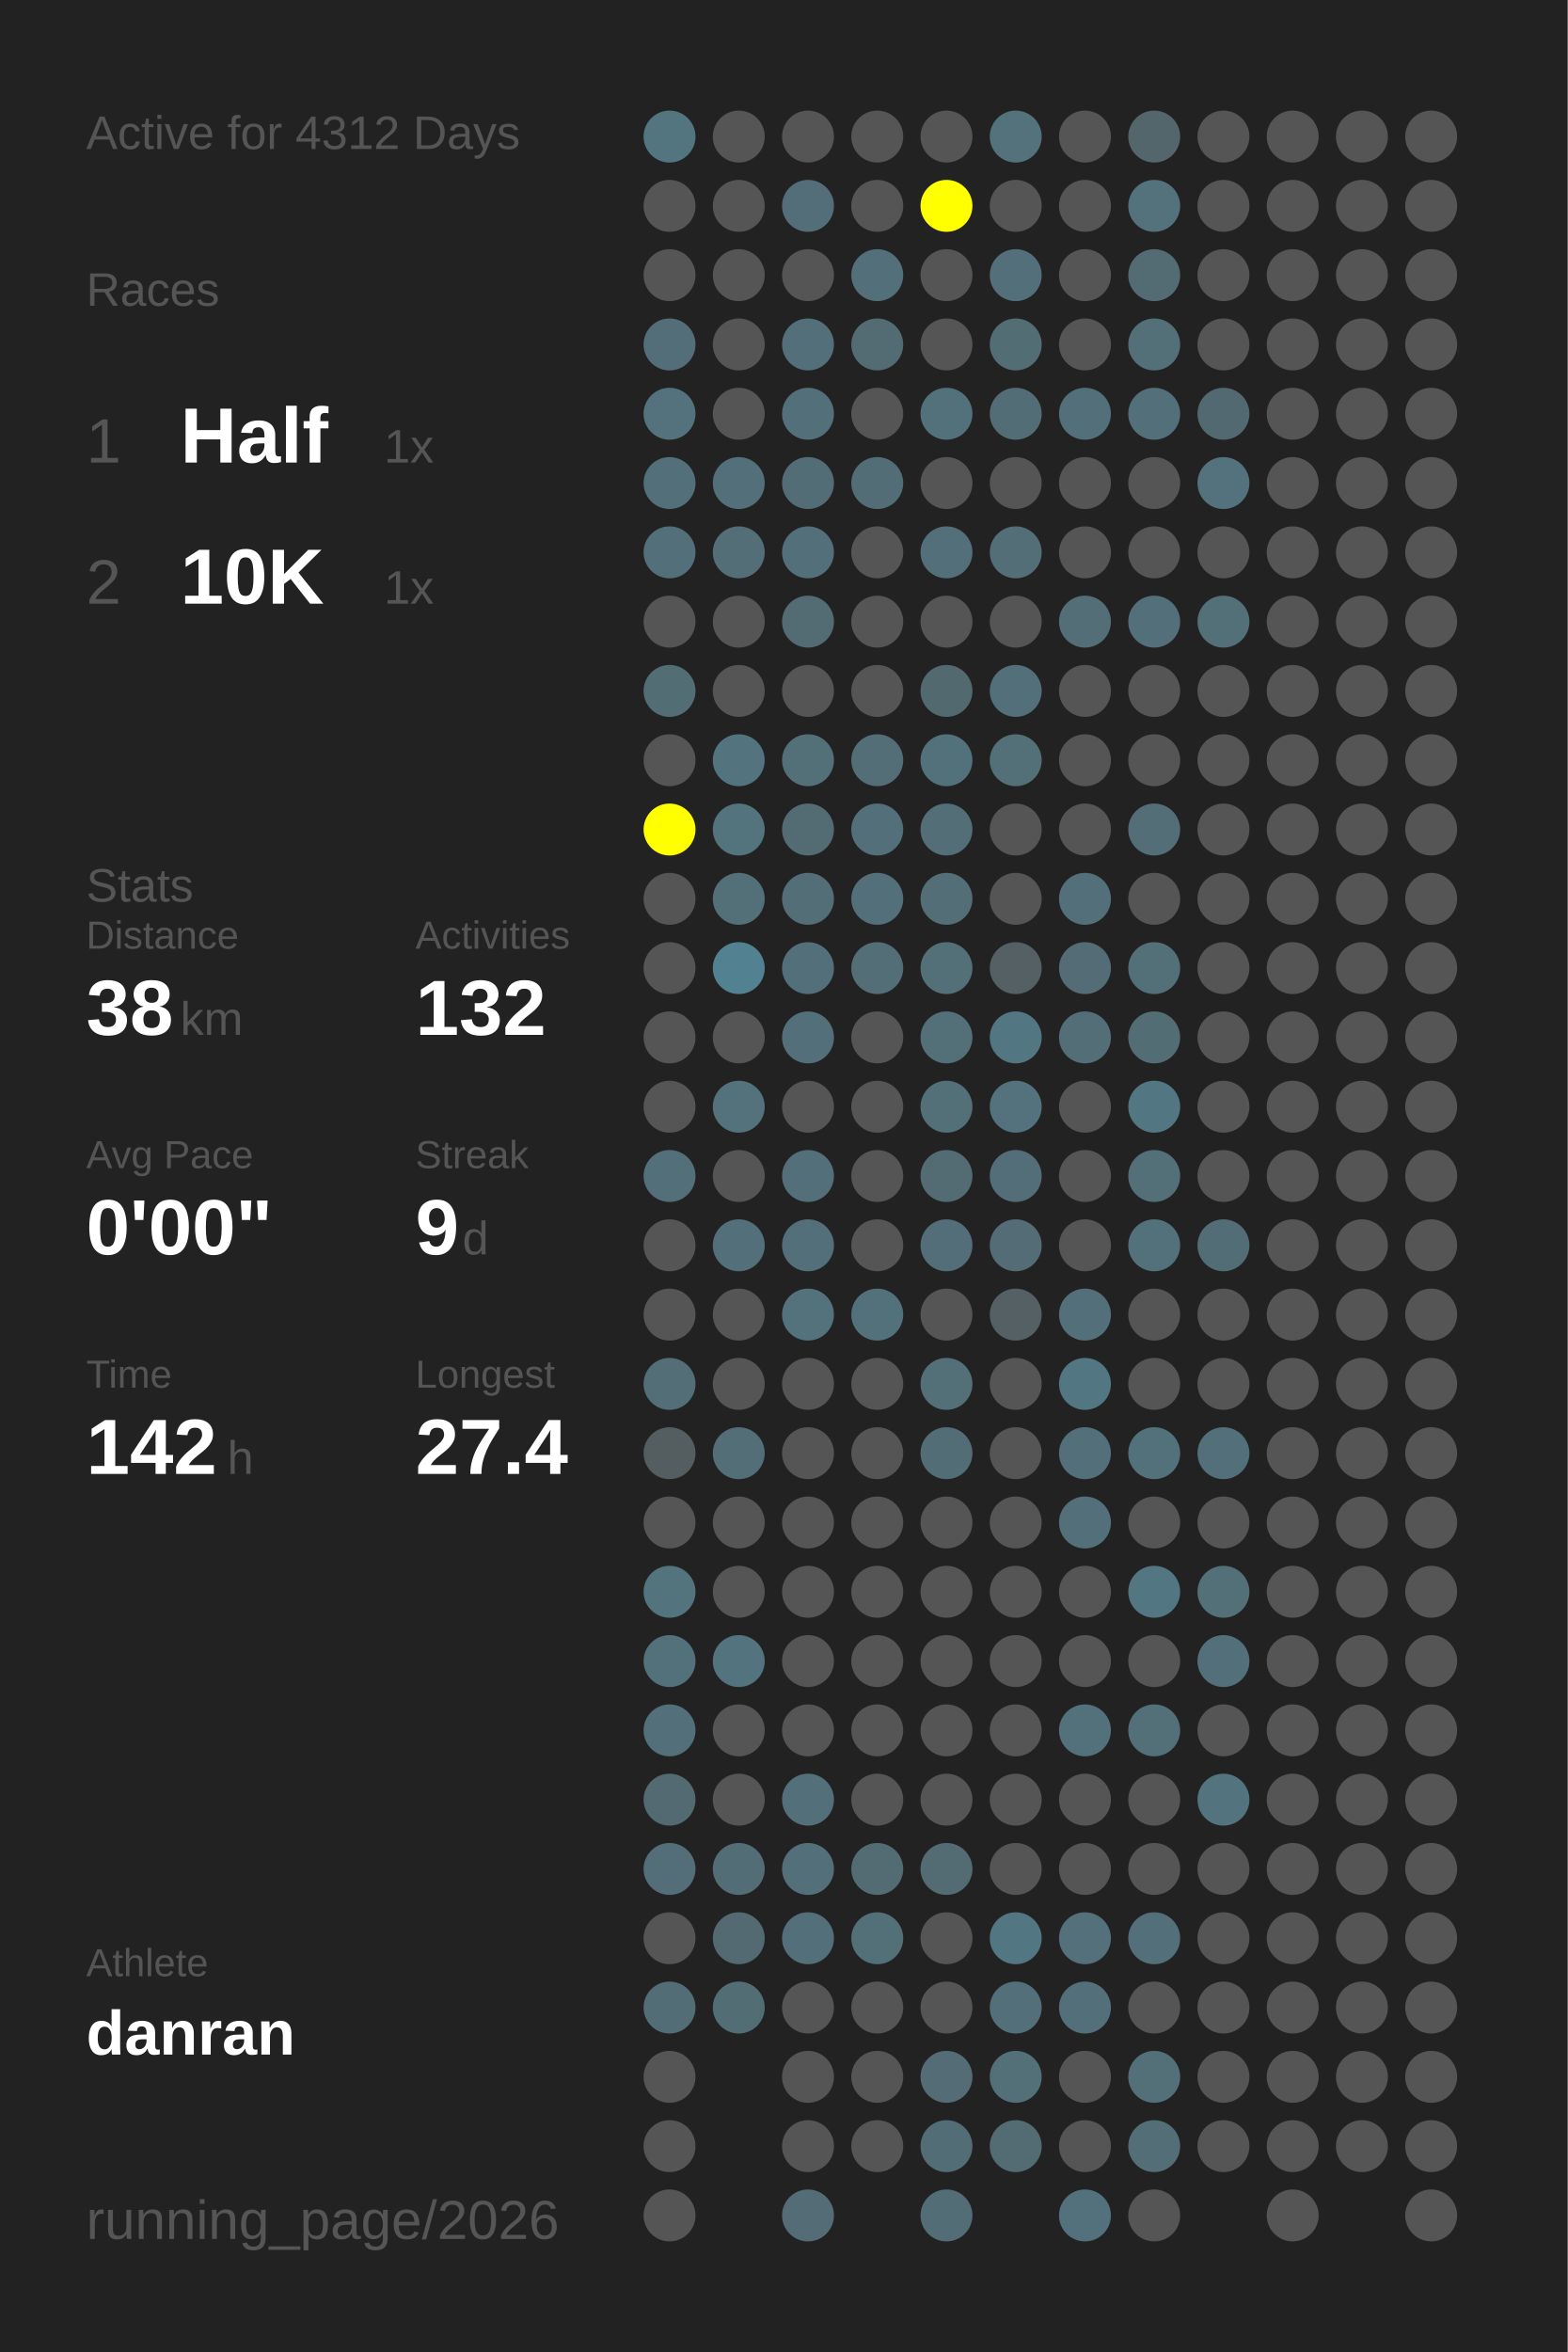
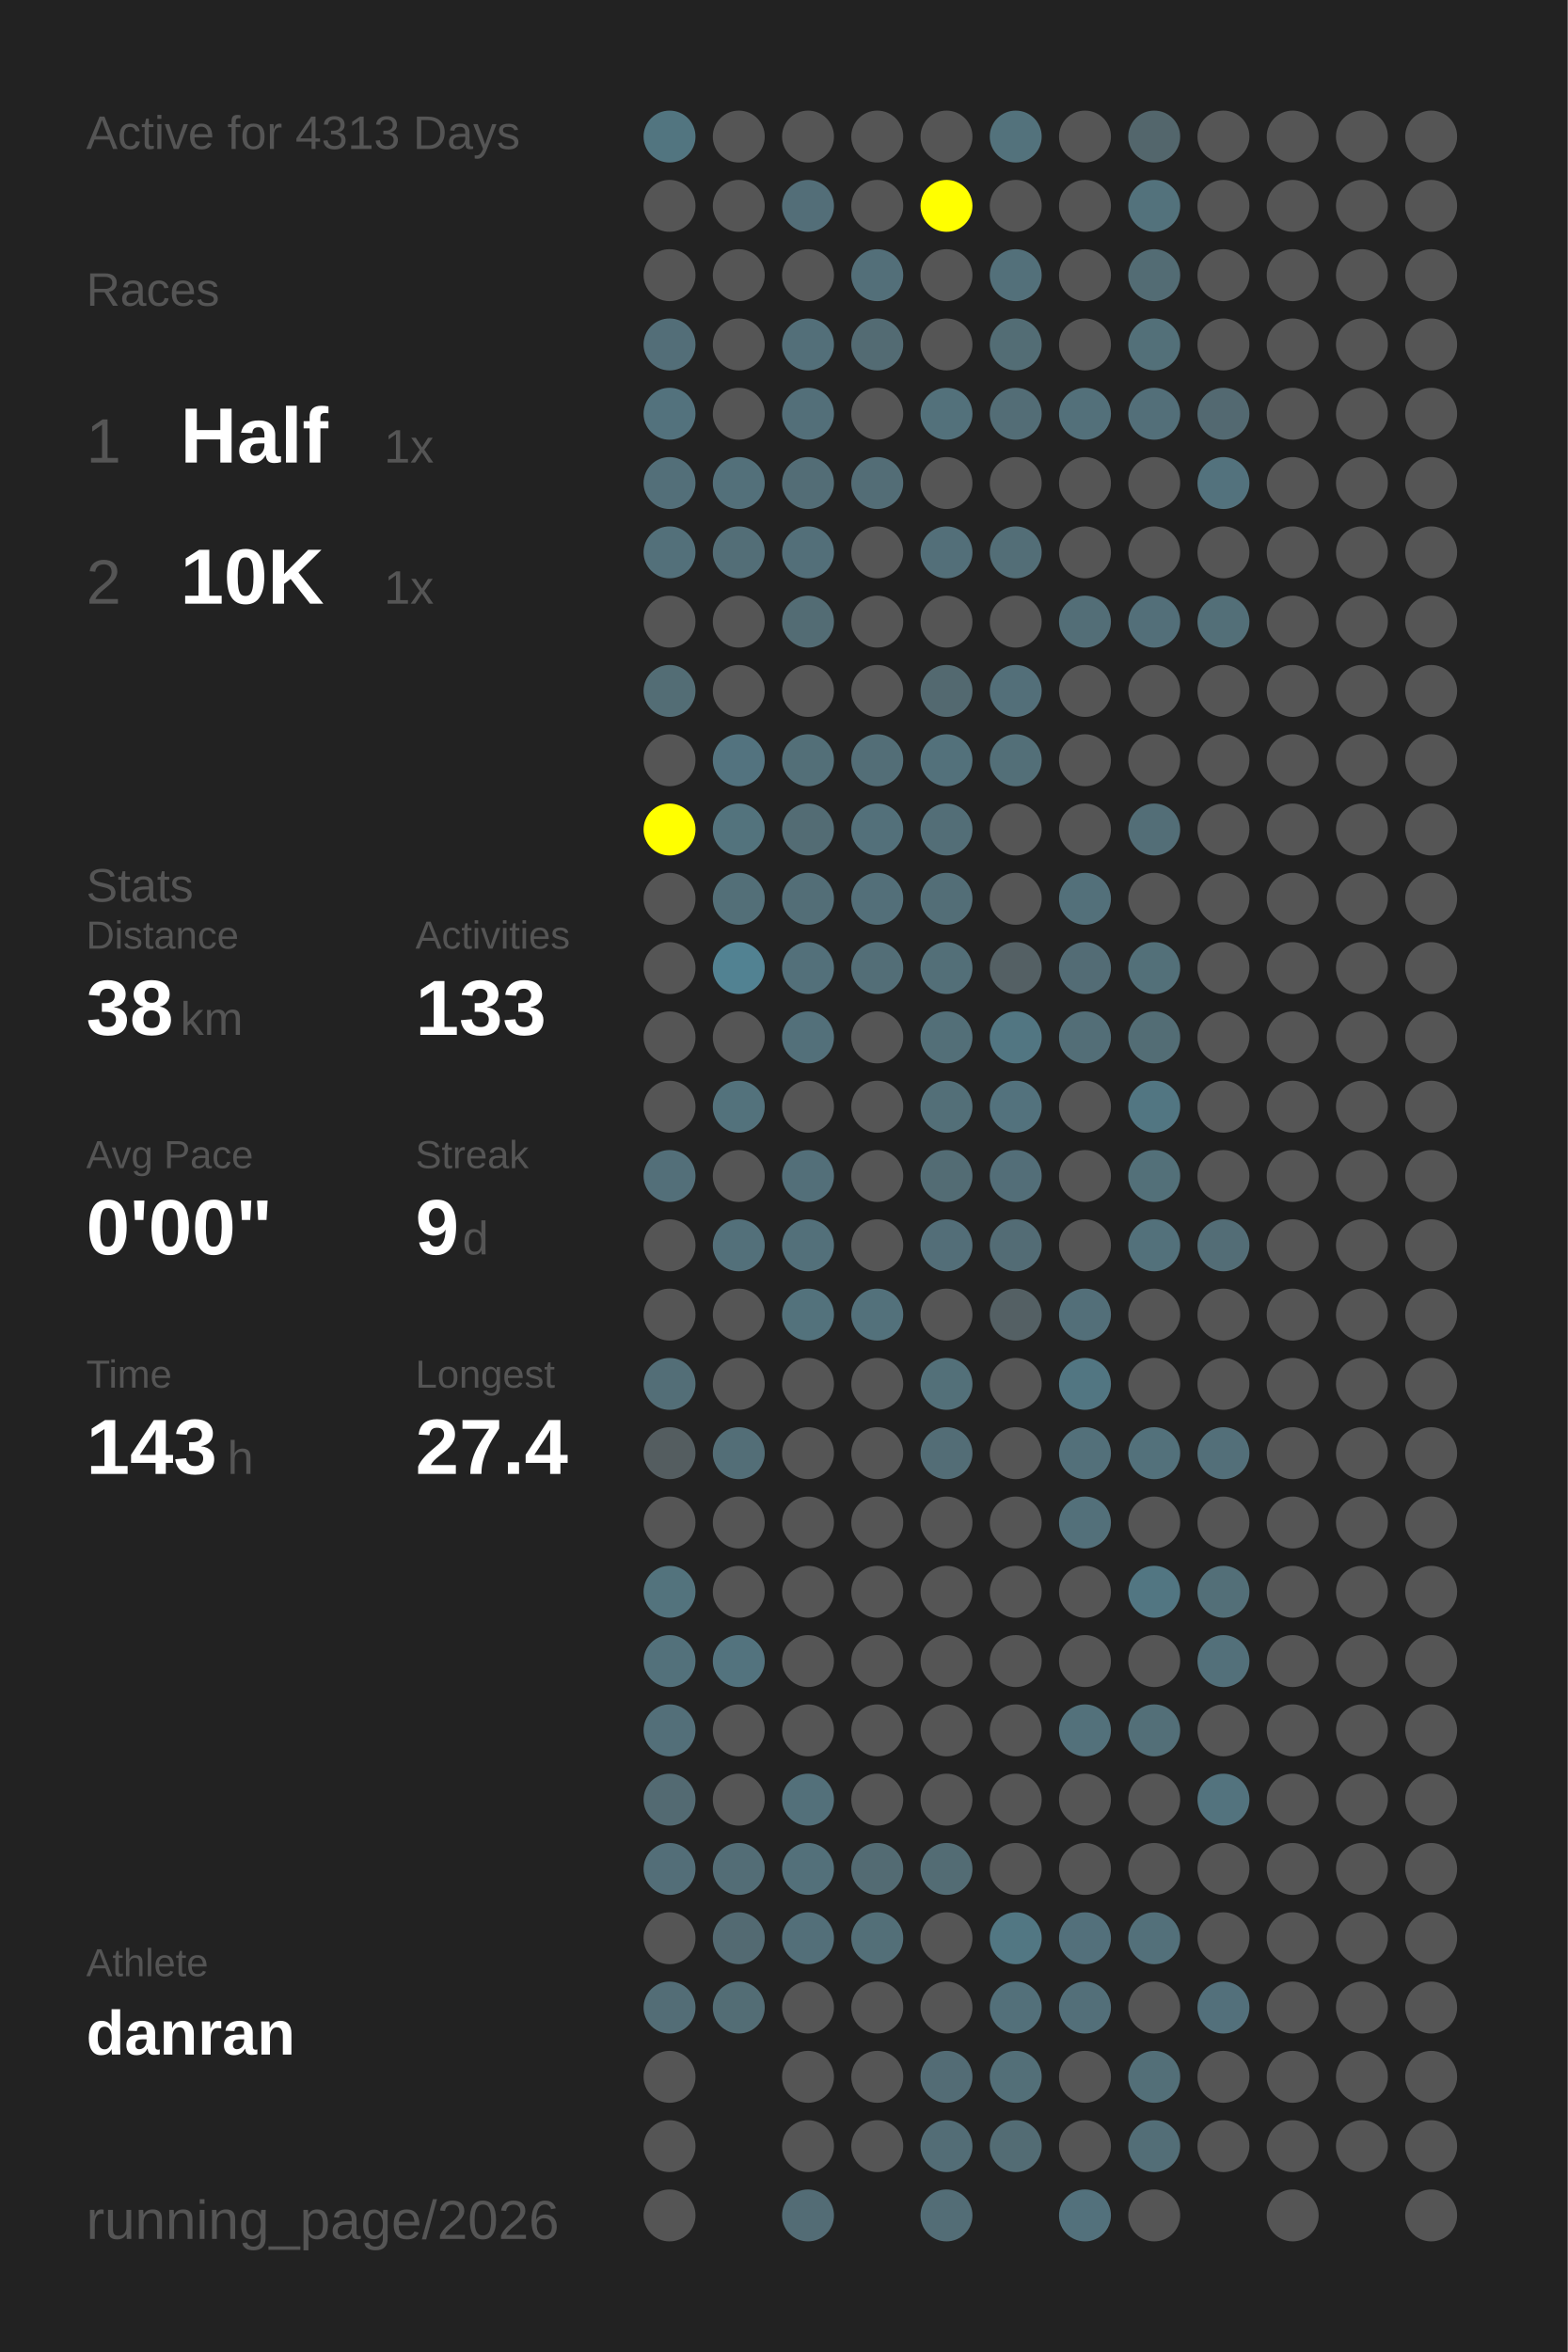
<svg xmlns="http://www.w3.org/2000/svg" baseProfile="full" height="300mm" version="1.1" viewBox="0,0,200,300" width="200mm">
  <defs />
  <rect fill="#222222" height="300" width="200" x="0" y="0" />
-   <text fill="#555555" style="font-size:6px; font-family:Arial;" x="11" y="19">Active for 4312 Days</text>
+   <text fill="#555555" style="font-size:6px; font-family:Arial;" x="11" y="19">Active for 4313 Days</text>
  <text fill="#555555" style="font-size:6px; font-family:Arial;" x="11" y="39">Races</text>
  <text fill="#555555" style="font-size:8px; font-family:Arial;" x="11" y="59">1</text>
  <text fill="#FFFFFF" style="font-size:10px; font-family:Arial; font-weight:bold;" x="23" y="59">Half</text>
  <text fill="#555555" style="font-size:6px; font-family:Arial;" x="49" y="59">1x</text>
  <text fill="#555555" style="font-size:8px; font-family:Arial;" x="11" y="77">2</text>
  <text fill="#FFFFFF" style="font-size:10px; font-family:Arial; font-weight:bold;" x="23" y="77">10K</text>
  <text fill="#555555" style="font-size:6px; font-family:Arial;" x="49" y="77">1x</text>
  <text fill="#555555" style="font-size:6px; font-family:Arial;" x="11" y="115">Stats</text>
  <text fill="#555555" style="font-size:5px; font-family:Arial;" x="11" y="121">Distance</text>
  <text fill="#FFFFFF" style="font-size:10px; font-family:Arial; font-weight:bold;" x="11" y="132">38</text>
  <text fill="#555555" style="font-size:6px; font-family:Arial;" x="23" y="132">km</text>
  <text fill="#555555" style="font-size:5px; font-family:Arial;" x="53" y="121">Activities</text>
-   <text fill="#FFFFFF" style="font-size:10px; font-family:Arial; font-weight:bold;" x="53" y="132">132</text>
+   <text fill="#FFFFFF" style="font-size:10px; font-family:Arial; font-weight:bold;" x="53" y="132">133</text>
  <text fill="#555555" style="font-size:5px; font-family:Arial;" x="11" y="149">Avg Pace</text>
  <text fill="#FFFFFF" style="font-size:10px; font-family:Arial; font-weight:bold;" x="11" y="160">0'00"</text>
  <text fill="#555555" style="font-size:5px; font-family:Arial;" x="53" y="149">Streak</text>
  <text fill="#FFFFFF" style="font-size:10px; font-family:Arial; font-weight:bold;" x="53" y="160">9</text>
  <text fill="#555555" style="font-size:6px; font-family:Arial;" x="59" y="160">d</text>
  <text fill="#555555" style="font-size:5px; font-family:Arial;" x="11" y="177">Time</text>
-   <text fill="#FFFFFF" style="font-size:10px; font-family:Arial; font-weight:bold;" x="11" y="188">142</text>
+   <text fill="#FFFFFF" style="font-size:10px; font-family:Arial; font-weight:bold;" x="11" y="188">143</text>
  <text fill="#555555" style="font-size:6px; font-family:Arial;" x="29" y="188">h</text>
  <text fill="#555555" style="font-size:5px; font-family:Arial;" x="53" y="177">Longest</text>
  <text fill="#FFFFFF" style="font-size:10px; font-family:Arial; font-weight:bold;" x="53" y="188">27.4</text>
  <text fill="#555555" style="font-size:5px; font-family:Arial;" x="11" y="252.065">Athlete</text>
  <text fill="#FFFFFF" style="font-size:8px; font-family:Arial; font-weight:bold;" x="11" y="262.065">danran</text>
  <text fill="#555555" style="font-size:7px; font-family:Arial;" x="11" y="285.581">running_page/2026</text>
  <circle cx="85.417" cy="17.419" fill="#527580" r="3.312" />
  <circle cx="85.417" cy="26.258" fill="#555555" r="3.312" />
  <circle cx="85.417" cy="35.097" fill="#555555" r="3.312" />
  <circle cx="85.417" cy="43.935" fill="#536e78" r="3.312" />
  <circle cx="85.417" cy="52.774" fill="#53727d" r="3.312" />
  <circle cx="85.417" cy="61.613" fill="#536f79" r="3.312" />
  <circle cx="85.417" cy="70.452" fill="#53707a" r="3.312" />
  <circle cx="85.417" cy="79.29" fill="#555555" r="3.312" />
  <circle cx="85.417" cy="88.129" fill="#536d75" r="3.312" />
  <circle cx="85.417" cy="96.968" fill="#555555" r="3.312" />
  <circle cx="85.417" cy="105.806" fill="#FFFF00" r="3.312" />
  <circle cx="85.417" cy="114.645" fill="#555555" r="3.312" />
  <circle cx="85.417" cy="123.484" fill="#555555" r="3.312" />
  <circle cx="85.417" cy="132.323" fill="#555555" r="3.312" />
  <circle cx="85.417" cy="141.161" fill="#555555" r="3.312" />
  <circle cx="85.417" cy="150" fill="#536f79" r="3.312" />
  <circle cx="85.417" cy="158.839" fill="#555555" r="3.312" />
  <circle cx="85.417" cy="167.677" fill="#555555" r="3.312" />
  <circle cx="85.417" cy="176.516" fill="#536e77" r="3.312" />
  <circle cx="85.417" cy="185.355" fill="#545d60" r="3.312" />
  <circle cx="85.417" cy="194.194" fill="#555555" r="3.312" />
  <circle cx="85.417" cy="203.032" fill="#53737d" r="3.312" />
  <circle cx="85.417" cy="211.871" fill="#53717b" r="3.312" />
  <circle cx="85.417" cy="220.71" fill="#536f79" r="3.312" />
  <circle cx="85.417" cy="229.548" fill="#536a72" r="3.312" />
  <circle cx="85.417" cy="238.387" fill="#536e78" r="3.312" />
  <circle cx="85.417" cy="247.226" fill="#555555" r="3.312" />
  <circle cx="85.417" cy="256.065" fill="#536d76" r="3.312" />
  <circle cx="85.417" cy="264.903" fill="#555555" r="3.312" />
  <circle cx="85.417" cy="273.742" fill="#555555" r="3.312" />
  <circle cx="85.417" cy="282.581" fill="#555555" r="3.312" />
  <circle cx="94.25" cy="17.419" fill="#555555" r="3.312" />
  <circle cx="94.25" cy="26.258" fill="#555555" r="3.312" />
  <circle cx="94.25" cy="35.097" fill="#555555" r="3.312" />
  <circle cx="94.25" cy="43.935" fill="#555555" r="3.312" />
  <circle cx="94.25" cy="52.774" fill="#555555" r="3.312" />
  <circle cx="94.25" cy="61.613" fill="#53707a" r="3.312" />
  <circle cx="94.25" cy="70.452" fill="#536e77" r="3.312" />
  <circle cx="94.25" cy="79.29" fill="#555555" r="3.312" />
  <circle cx="94.25" cy="88.129" fill="#555555" r="3.312" />
  <circle cx="94.25" cy="96.968" fill="#53737f" r="3.312" />
  <circle cx="94.25" cy="105.806" fill="#53737d" r="3.312" />
  <circle cx="94.25" cy="114.645" fill="#536f78" r="3.312" />
  <circle cx="94.25" cy="123.484" fill="#528292" r="3.312" />
  <circle cx="94.25" cy="132.323" fill="#555555" r="3.312" />
  <circle cx="94.25" cy="141.161" fill="#53727c" r="3.312" />
  <circle cx="94.25" cy="150" fill="#555555" r="3.312" />
  <circle cx="94.25" cy="158.839" fill="#53707a" r="3.312" />
  <circle cx="94.25" cy="167.677" fill="#555555" r="3.312" />
  <circle cx="94.25" cy="176.516" fill="#555555" r="3.312" />
  <circle cx="94.25" cy="185.355" fill="#536e77" r="3.312" />
  <circle cx="94.25" cy="194.194" fill="#555555" r="3.312" />
  <circle cx="94.25" cy="203.032" fill="#555555" r="3.312" />
  <circle cx="94.25" cy="211.871" fill="#53737e" r="3.312" />
  <circle cx="94.25" cy="220.71" fill="#555555" r="3.312" />
  <circle cx="94.25" cy="229.548" fill="#555555" r="3.312" />
  <circle cx="94.25" cy="238.387" fill="#536d76" r="3.312" />
  <circle cx="94.25" cy="247.226" fill="#536a72" r="3.312" />
  <circle cx="94.25" cy="256.065" fill="#536d75" r="3.312" />
  <circle cx="103.083" cy="17.419" fill="#555555" r="3.312" />
  <circle cx="103.083" cy="26.258" fill="#536e78" r="3.312" />
  <circle cx="103.083" cy="35.097" fill="#555555" r="3.312" />
  <circle cx="103.083" cy="43.935" fill="#536f79" r="3.312" />
  <circle cx="103.083" cy="52.774" fill="#536f79" r="3.312" />
  <circle cx="103.083" cy="61.613" fill="#536d76" r="3.312" />
  <circle cx="103.083" cy="70.452" fill="#536f79" r="3.312" />
  <circle cx="103.083" cy="79.29" fill="#536c74" r="3.312" />
  <circle cx="103.083" cy="88.129" fill="#555555" r="3.312" />
  <circle cx="103.083" cy="96.968" fill="#536f78" r="3.312" />
  <circle cx="103.083" cy="105.806" fill="#536c74" r="3.312" />
  <circle cx="103.083" cy="114.645" fill="#536e77" r="3.312" />
  <circle cx="103.083" cy="123.484" fill="#53707a" r="3.312" />
  <circle cx="103.083" cy="132.323" fill="#53707a" r="3.312" />
  <circle cx="103.083" cy="141.161" fill="#555555" r="3.312" />
  <circle cx="103.083" cy="150" fill="#536f79" r="3.312" />
  <circle cx="103.083" cy="158.839" fill="#53707a" r="3.312" />
  <circle cx="103.083" cy="167.677" fill="#53727c" r="3.312" />
  <circle cx="103.083" cy="176.516" fill="#555555" r="3.312" />
  <circle cx="103.083" cy="185.355" fill="#555555" r="3.312" />
  <circle cx="103.083" cy="194.194" fill="#555555" r="3.312" />
  <circle cx="103.083" cy="203.032" fill="#555555" r="3.312" />
  <circle cx="103.083" cy="211.871" fill="#555555" r="3.312" />
  <circle cx="103.083" cy="220.71" fill="#555555" r="3.312" />
  <circle cx="103.083" cy="229.548" fill="#53707a" r="3.312" />
  <circle cx="103.083" cy="238.387" fill="#53707a" r="3.312" />
  <circle cx="103.083" cy="247.226" fill="#536f79" r="3.312" />
  <circle cx="103.083" cy="256.065" fill="#555555" r="3.312" />
  <circle cx="103.083" cy="264.903" fill="#555555" r="3.312" />
  <circle cx="103.083" cy="273.742" fill="#555555" r="3.312" />
  <circle cx="103.083" cy="282.581" fill="#536c75" r="3.312" />
  <circle cx="111.917" cy="17.419" fill="#555555" r="3.312" />
  <circle cx="111.917" cy="26.258" fill="#555555" r="3.312" />
  <circle cx="111.917" cy="35.097" fill="#536f79" r="3.312" />
  <circle cx="111.917" cy="43.935" fill="#536b73" r="3.312" />
  <circle cx="111.917" cy="52.774" fill="#555555" r="3.312" />
  <circle cx="111.917" cy="61.613" fill="#536d76" r="3.312" />
  <circle cx="111.917" cy="70.452" fill="#555555" r="3.312" />
  <circle cx="111.917" cy="79.29" fill="#555555" r="3.312" />
  <circle cx="111.917" cy="88.129" fill="#555555" r="3.312" />
  <circle cx="111.917" cy="96.968" fill="#536e77" r="3.312" />
  <circle cx="111.917" cy="105.806" fill="#53707a" r="3.312" />
  <circle cx="111.917" cy="114.645" fill="#536f79" r="3.312" />
  <circle cx="111.917" cy="123.484" fill="#536e77" r="3.312" />
  <circle cx="111.917" cy="132.323" fill="#555555" r="3.312" />
  <circle cx="111.917" cy="141.161" fill="#555555" r="3.312" />
  <circle cx="111.917" cy="150" fill="#555555" r="3.312" />
  <circle cx="111.917" cy="158.839" fill="#555555" r="3.312" />
  <circle cx="111.917" cy="167.677" fill="#53717b" r="3.312" />
  <circle cx="111.917" cy="176.516" fill="#555555" r="3.312" />
  <circle cx="111.917" cy="185.355" fill="#555555" r="3.312" />
  <circle cx="111.917" cy="194.194" fill="#555555" r="3.312" />
  <circle cx="111.917" cy="203.032" fill="#555555" r="3.312" />
  <circle cx="111.917" cy="211.871" fill="#555555" r="3.312" />
  <circle cx="111.917" cy="220.71" fill="#555555" r="3.312" />
  <circle cx="111.917" cy="229.548" fill="#555555" r="3.312" />
  <circle cx="111.917" cy="238.387" fill="#536b73" r="3.312" />
  <circle cx="111.917" cy="247.226" fill="#536f78" r="3.312" />
  <circle cx="111.917" cy="256.065" fill="#555555" r="3.312" />
  <circle cx="111.917" cy="264.903" fill="#555555" r="3.312" />
  <circle cx="111.917" cy="273.742" fill="#555555" r="3.312" />
  <circle cx="120.75" cy="17.419" fill="#555555" r="3.312" />
  <circle cx="120.75" cy="26.258" fill="#FFFF00" r="3.312" />
  <circle cx="120.75" cy="35.097" fill="#555555" r="3.312" />
  <circle cx="120.75" cy="43.935" fill="#555555" r="3.312" />
  <circle cx="120.75" cy="52.774" fill="#53717b" r="3.312" />
  <circle cx="120.75" cy="61.613" fill="#555555" r="3.312" />
  <circle cx="120.75" cy="70.452" fill="#536f79" r="3.312" />
  <circle cx="120.75" cy="79.29" fill="#555555" r="3.312" />
  <circle cx="120.75" cy="88.129" fill="#536970" r="3.312" />
  <circle cx="120.75" cy="96.968" fill="#53717b" r="3.312" />
  <circle cx="120.75" cy="105.806" fill="#536e77" r="3.312" />
  <circle cx="120.75" cy="114.645" fill="#536e77" r="3.312" />
  <circle cx="120.75" cy="123.484" fill="#536f78" r="3.312" />
  <circle cx="120.75" cy="132.323" fill="#536f78" r="3.312" />
  <circle cx="120.75" cy="141.161" fill="#536f78" r="3.312" />
  <circle cx="120.75" cy="150" fill="#536c74" r="3.312" />
  <circle cx="120.75" cy="158.839" fill="#536e78" r="3.312" />
  <circle cx="120.75" cy="167.677" fill="#555555" r="3.312" />
  <circle cx="120.75" cy="176.516" fill="#537079" r="3.312" />
  <circle cx="120.75" cy="185.355" fill="#536d76" r="3.312" />
  <circle cx="120.75" cy="194.194" fill="#555555" r="3.312" />
  <circle cx="120.75" cy="203.032" fill="#555555" r="3.312" />
  <circle cx="120.75" cy="211.871" fill="#555555" r="3.312" />
  <circle cx="120.75" cy="220.71" fill="#555555" r="3.312" />
  <circle cx="120.75" cy="229.548" fill="#555555" r="3.312" />
  <circle cx="120.75" cy="238.387" fill="#536c74" r="3.312" />
  <circle cx="120.75" cy="247.226" fill="#555555" r="3.312" />
  <circle cx="120.75" cy="256.065" fill="#555555" r="3.312" />
  <circle cx="120.75" cy="264.903" fill="#536c75" r="3.312" />
  <circle cx="120.75" cy="273.742" fill="#536d76" r="3.312" />
  <circle cx="120.75" cy="282.581" fill="#536d76" r="3.312" />
  <circle cx="129.583" cy="17.419" fill="#53727c" r="3.312" />
  <circle cx="129.583" cy="26.258" fill="#555555" r="3.312" />
  <circle cx="129.583" cy="35.097" fill="#53707a" r="3.312" />
  <circle cx="129.583" cy="43.935" fill="#536d75" r="3.312" />
  <circle cx="129.583" cy="52.774" fill="#536d76" r="3.312" />
  <circle cx="129.583" cy="61.613" fill="#555555" r="3.312" />
  <circle cx="129.583" cy="70.452" fill="#536e77" r="3.312" />
  <circle cx="129.583" cy="79.29" fill="#555555" r="3.312" />
  <circle cx="129.583" cy="88.129" fill="#536f79" r="3.312" />
  <circle cx="129.583" cy="96.968" fill="#536f78" r="3.312" />
  <circle cx="129.583" cy="105.806" fill="#555555" r="3.312" />
  <circle cx="129.583" cy="114.645" fill="#555555" r="3.312" />
  <circle cx="129.583" cy="123.484" fill="#546064" r="3.312" />
  <circle cx="129.583" cy="132.323" fill="#527682" r="3.312" />
  <circle cx="129.583" cy="141.161" fill="#53727d" r="3.312" />
  <circle cx="129.583" cy="150" fill="#536e78" r="3.312" />
  <circle cx="129.583" cy="158.839" fill="#536c75" r="3.312" />
  <circle cx="129.583" cy="167.677" fill="#546064" r="3.312" />
  <circle cx="129.583" cy="176.516" fill="#555555" r="3.312" />
  <circle cx="129.583" cy="185.355" fill="#555555" r="3.312" />
  <circle cx="129.583" cy="194.194" fill="#555555" r="3.312" />
  <circle cx="129.583" cy="203.032" fill="#555555" r="3.312" />
  <circle cx="129.583" cy="211.871" fill="#555555" r="3.312" />
  <circle cx="129.583" cy="220.71" fill="#555555" r="3.312" />
  <circle cx="129.583" cy="229.548" fill="#555555" r="3.312" />
  <circle cx="129.583" cy="238.387" fill="#555555" r="3.312" />
  <circle cx="129.583" cy="247.226" fill="#527783" r="3.312" />
  <circle cx="129.583" cy="256.065" fill="#53707a" r="3.312" />
  <circle cx="129.583" cy="264.903" fill="#536f78" r="3.312" />
  <circle cx="129.583" cy="273.742" fill="#536c74" r="3.312" />
  <circle cx="138.417" cy="17.419" fill="#555555" r="3.312" />
  <circle cx="138.417" cy="26.258" fill="#555555" r="3.312" />
  <circle cx="138.417" cy="35.097" fill="#555555" r="3.312" />
  <circle cx="138.417" cy="43.935" fill="#555555" r="3.312" />
  <circle cx="138.417" cy="52.774" fill="#53707a" r="3.312" />
  <circle cx="138.417" cy="61.613" fill="#555555" r="3.312" />
  <circle cx="138.417" cy="70.452" fill="#555555" r="3.312" />
  <circle cx="138.417" cy="79.29" fill="#536e77" r="3.312" />
  <circle cx="138.417" cy="88.129" fill="#555555" r="3.312" />
  <circle cx="138.417" cy="96.968" fill="#555555" r="3.312" />
  <circle cx="138.417" cy="105.806" fill="#555555" r="3.312" />
  <circle cx="138.417" cy="114.645" fill="#53707a" r="3.312" />
  <circle cx="138.417" cy="123.484" fill="#536c75" r="3.312" />
  <circle cx="138.417" cy="132.323" fill="#536e77" r="3.312" />
  <circle cx="138.417" cy="141.161" fill="#555555" r="3.312" />
  <circle cx="138.417" cy="150" fill="#555555" r="3.312" />
  <circle cx="138.417" cy="158.839" fill="#555555" r="3.312" />
  <circle cx="138.417" cy="167.677" fill="#536f79" r="3.312" />
  <circle cx="138.417" cy="176.516" fill="#527682" r="3.312" />
  <circle cx="138.417" cy="185.355" fill="#53707a" r="3.312" />
  <circle cx="138.417" cy="194.194" fill="#53707a" r="3.312" />
  <circle cx="138.417" cy="203.032" fill="#555555" r="3.312" />
  <circle cx="138.417" cy="211.871" fill="#555555" r="3.312" />
  <circle cx="138.417" cy="220.71" fill="#53717b" r="3.312" />
  <circle cx="138.417" cy="229.548" fill="#555555" r="3.312" />
  <circle cx="138.417" cy="238.387" fill="#555555" r="3.312" />
  <circle cx="138.417" cy="247.226" fill="#53707b" r="3.312" />
  <circle cx="138.417" cy="256.065" fill="#536f79" r="3.312" />
  <circle cx="138.417" cy="264.903" fill="#555555" r="3.312" />
  <circle cx="138.417" cy="273.742" fill="#555555" r="3.312" />
  <circle cx="138.417" cy="282.581" fill="#53717c" r="3.312" />
  <circle cx="147.25" cy="17.419" fill="#53666c" r="3.312" />
  <circle cx="147.25" cy="26.258" fill="#53727c" r="3.312" />
  <circle cx="147.25" cy="35.097" fill="#536c74" r="3.312" />
  <circle cx="147.25" cy="43.935" fill="#537079" r="3.312" />
  <circle cx="147.25" cy="52.774" fill="#536f79" r="3.312" />
  <circle cx="147.25" cy="61.613" fill="#555555" r="3.312" />
  <circle cx="147.25" cy="70.452" fill="#555555" r="3.312" />
  <circle cx="147.25" cy="79.29" fill="#536f79" r="3.312" />
  <circle cx="147.25" cy="88.129" fill="#555555" r="3.312" />
  <circle cx="147.25" cy="96.968" fill="#555555" r="3.312" />
  <circle cx="147.25" cy="105.806" fill="#536e77" r="3.312" />
  <circle cx="147.25" cy="114.645" fill="#555555" r="3.312" />
  <circle cx="147.25" cy="123.484" fill="#537079" r="3.312" />
  <circle cx="147.25" cy="132.323" fill="#536d75" r="3.312" />
  <circle cx="147.25" cy="141.161" fill="#527682" r="3.312" />
  <circle cx="147.25" cy="150" fill="#537079" r="3.312" />
  <circle cx="147.25" cy="158.839" fill="#53717b" r="3.312" />
  <circle cx="147.25" cy="167.677" fill="#555555" r="3.312" />
  <circle cx="147.25" cy="176.516" fill="#555555" r="3.312" />
  <circle cx="147.25" cy="185.355" fill="#53717b" r="3.312" />
  <circle cx="147.25" cy="194.194" fill="#555555" r="3.312" />
  <circle cx="147.25" cy="203.032" fill="#527682" r="3.312" />
  <circle cx="147.25" cy="211.871" fill="#555555" r="3.312" />
  <circle cx="147.25" cy="220.71" fill="#536f78" r="3.312" />
  <circle cx="147.25" cy="229.548" fill="#555555" r="3.312" />
  <circle cx="147.25" cy="238.387" fill="#555555" r="3.312" />
  <circle cx="147.25" cy="247.226" fill="#53707a" r="3.312" />
  <circle cx="147.25" cy="256.065" fill="#555555" r="3.312" />
  <circle cx="147.25" cy="264.903" fill="#536f78" r="3.312" />
  <circle cx="147.25" cy="273.742" fill="#536e77" r="3.312" />
  <circle cx="147.25" cy="282.581" fill="#555555" r="3.312" />
  <circle cx="156.083" cy="17.419" fill="#555555" r="3.312" />
  <circle cx="156.083" cy="26.258" fill="#555555" r="3.312" />
  <circle cx="156.083" cy="35.097" fill="#555555" r="3.312" />
  <circle cx="156.083" cy="43.935" fill="#555555" r="3.312" />
  <circle cx="156.083" cy="52.774" fill="#536971" r="3.312" />
  <circle cx="156.083" cy="61.613" fill="#53727d" r="3.312" />
  <circle cx="156.083" cy="70.452" fill="#555555" r="3.312" />
  <circle cx="156.083" cy="79.29" fill="#536f78" r="3.312" />
  <circle cx="156.083" cy="88.129" fill="#555555" r="3.312" />
  <circle cx="156.083" cy="96.968" fill="#555555" r="3.312" />
  <circle cx="156.083" cy="105.806" fill="#555555" r="3.312" />
  <circle cx="156.083" cy="114.645" fill="#555555" r="3.312" />
  <circle cx="156.083" cy="123.484" fill="#555555" r="3.312" />
  <circle cx="156.083" cy="132.323" fill="#555555" r="3.312" />
  <circle cx="156.083" cy="141.161" fill="#555555" r="3.312" />
  <circle cx="156.083" cy="150" fill="#555555" r="3.312" />
  <circle cx="156.083" cy="158.839" fill="#536d76" r="3.312" />
  <circle cx="156.083" cy="167.677" fill="#555555" r="3.312" />
  <circle cx="156.083" cy="176.516" fill="#555555" r="3.312" />
  <circle cx="156.083" cy="185.355" fill="#536f79" r="3.312" />
  <circle cx="156.083" cy="194.194" fill="#555555" r="3.312" />
  <circle cx="156.083" cy="203.032" fill="#536f78" r="3.312" />
  <circle cx="156.083" cy="211.871" fill="#53707a" r="3.312" />
  <circle cx="156.083" cy="220.71" fill="#555555" r="3.312" />
  <circle cx="156.083" cy="229.548" fill="#53737e" r="3.312" />
  <circle cx="156.083" cy="238.387" fill="#555555" r="3.312" />
  <circle cx="156.083" cy="247.226" fill="#555555" r="3.312" />
-   <circle cx="156.083" cy="256.065" fill="#555555" r="3.312" />
+   <circle cx="156.083" cy="256.065" fill="#53707b" r="3.312" />
  <circle cx="156.083" cy="264.903" fill="#555555" r="3.312" />
  <circle cx="156.083" cy="273.742" fill="#555555" r="3.312" />
  <circle cx="164.917" cy="17.419" fill="#555555" r="3.312" />
  <circle cx="164.917" cy="26.258" fill="#555555" r="3.312" />
  <circle cx="164.917" cy="35.097" fill="#555555" r="3.312" />
  <circle cx="164.917" cy="43.935" fill="#555555" r="3.312" />
  <circle cx="164.917" cy="52.774" fill="#555555" r="3.312" />
  <circle cx="164.917" cy="61.613" fill="#555555" r="3.312" />
  <circle cx="164.917" cy="70.452" fill="#555555" r="3.312" />
  <circle cx="164.917" cy="79.29" fill="#555555" r="3.312" />
  <circle cx="164.917" cy="88.129" fill="#555555" r="3.312" />
  <circle cx="164.917" cy="96.968" fill="#555555" r="3.312" />
  <circle cx="164.917" cy="105.806" fill="#555555" r="3.312" />
  <circle cx="164.917" cy="114.645" fill="#555555" r="3.312" />
  <circle cx="164.917" cy="123.484" fill="#555555" r="3.312" />
  <circle cx="164.917" cy="132.323" fill="#555555" r="3.312" />
  <circle cx="164.917" cy="141.161" fill="#555555" r="3.312" />
  <circle cx="164.917" cy="150" fill="#555555" r="3.312" />
  <circle cx="164.917" cy="158.839" fill="#555555" r="3.312" />
  <circle cx="164.917" cy="167.677" fill="#555555" r="3.312" />
  <circle cx="164.917" cy="176.516" fill="#555555" r="3.312" />
  <circle cx="164.917" cy="185.355" fill="#555555" r="3.312" />
  <circle cx="164.917" cy="194.194" fill="#555555" r="3.312" />
  <circle cx="164.917" cy="203.032" fill="#555555" r="3.312" />
  <circle cx="164.917" cy="211.871" fill="#555555" r="3.312" />
  <circle cx="164.917" cy="220.71" fill="#555555" r="3.312" />
  <circle cx="164.917" cy="229.548" fill="#555555" r="3.312" />
  <circle cx="164.917" cy="238.387" fill="#555555" r="3.312" />
  <circle cx="164.917" cy="247.226" fill="#555555" r="3.312" />
  <circle cx="164.917" cy="256.065" fill="#555555" r="3.312" />
  <circle cx="164.917" cy="264.903" fill="#555555" r="3.312" />
  <circle cx="164.917" cy="273.742" fill="#555555" r="3.312" />
  <circle cx="164.917" cy="282.581" fill="#555555" r="3.312" />
  <circle cx="173.75" cy="17.419" fill="#555555" r="3.312" />
  <circle cx="173.75" cy="26.258" fill="#555555" r="3.312" />
  <circle cx="173.75" cy="35.097" fill="#555555" r="3.312" />
  <circle cx="173.75" cy="43.935" fill="#555555" r="3.312" />
  <circle cx="173.75" cy="52.774" fill="#555555" r="3.312" />
  <circle cx="173.75" cy="61.613" fill="#555555" r="3.312" />
  <circle cx="173.75" cy="70.452" fill="#555555" r="3.312" />
  <circle cx="173.75" cy="79.29" fill="#555555" r="3.312" />
  <circle cx="173.75" cy="88.129" fill="#555555" r="3.312" />
  <circle cx="173.75" cy="96.968" fill="#555555" r="3.312" />
  <circle cx="173.75" cy="105.806" fill="#555555" r="3.312" />
  <circle cx="173.75" cy="114.645" fill="#555555" r="3.312" />
  <circle cx="173.75" cy="123.484" fill="#555555" r="3.312" />
  <circle cx="173.75" cy="132.323" fill="#555555" r="3.312" />
  <circle cx="173.75" cy="141.161" fill="#555555" r="3.312" />
  <circle cx="173.75" cy="150" fill="#555555" r="3.312" />
  <circle cx="173.75" cy="158.839" fill="#555555" r="3.312" />
  <circle cx="173.75" cy="167.677" fill="#555555" r="3.312" />
  <circle cx="173.75" cy="176.516" fill="#555555" r="3.312" />
  <circle cx="173.75" cy="185.355" fill="#555555" r="3.312" />
  <circle cx="173.75" cy="194.194" fill="#555555" r="3.312" />
  <circle cx="173.75" cy="203.032" fill="#555555" r="3.312" />
  <circle cx="173.75" cy="211.871" fill="#555555" r="3.312" />
  <circle cx="173.75" cy="220.71" fill="#555555" r="3.312" />
  <circle cx="173.75" cy="229.548" fill="#555555" r="3.312" />
  <circle cx="173.75" cy="238.387" fill="#555555" r="3.312" />
  <circle cx="173.75" cy="247.226" fill="#555555" r="3.312" />
  <circle cx="173.75" cy="256.065" fill="#555555" r="3.312" />
  <circle cx="173.75" cy="264.903" fill="#555555" r="3.312" />
  <circle cx="173.75" cy="273.742" fill="#555555" r="3.312" />
  <circle cx="182.583" cy="17.419" fill="#555555" r="3.312" />
  <circle cx="182.583" cy="26.258" fill="#555555" r="3.312" />
  <circle cx="182.583" cy="35.097" fill="#555555" r="3.312" />
  <circle cx="182.583" cy="43.935" fill="#555555" r="3.312" />
  <circle cx="182.583" cy="52.774" fill="#555555" r="3.312" />
  <circle cx="182.583" cy="61.613" fill="#555555" r="3.312" />
  <circle cx="182.583" cy="70.452" fill="#555555" r="3.312" />
  <circle cx="182.583" cy="79.29" fill="#555555" r="3.312" />
  <circle cx="182.583" cy="88.129" fill="#555555" r="3.312" />
  <circle cx="182.583" cy="96.968" fill="#555555" r="3.312" />
  <circle cx="182.583" cy="105.806" fill="#555555" r="3.312" />
  <circle cx="182.583" cy="114.645" fill="#555555" r="3.312" />
  <circle cx="182.583" cy="123.484" fill="#555555" r="3.312" />
  <circle cx="182.583" cy="132.323" fill="#555555" r="3.312" />
  <circle cx="182.583" cy="141.161" fill="#555555" r="3.312" />
  <circle cx="182.583" cy="150" fill="#555555" r="3.312" />
  <circle cx="182.583" cy="158.839" fill="#555555" r="3.312" />
  <circle cx="182.583" cy="167.677" fill="#555555" r="3.312" />
  <circle cx="182.583" cy="176.516" fill="#555555" r="3.312" />
  <circle cx="182.583" cy="185.355" fill="#555555" r="3.312" />
  <circle cx="182.583" cy="194.194" fill="#555555" r="3.312" />
  <circle cx="182.583" cy="203.032" fill="#555555" r="3.312" />
  <circle cx="182.583" cy="211.871" fill="#555555" r="3.312" />
  <circle cx="182.583" cy="220.71" fill="#555555" r="3.312" />
  <circle cx="182.583" cy="229.548" fill="#555555" r="3.312" />
  <circle cx="182.583" cy="238.387" fill="#555555" r="3.312" />
  <circle cx="182.583" cy="247.226" fill="#555555" r="3.312" />
  <circle cx="182.583" cy="256.065" fill="#555555" r="3.312" />
  <circle cx="182.583" cy="264.903" fill="#555555" r="3.312" />
  <circle cx="182.583" cy="273.742" fill="#555555" r="3.312" />
  <circle cx="182.583" cy="282.581" fill="#555555" r="3.312" />
</svg>
